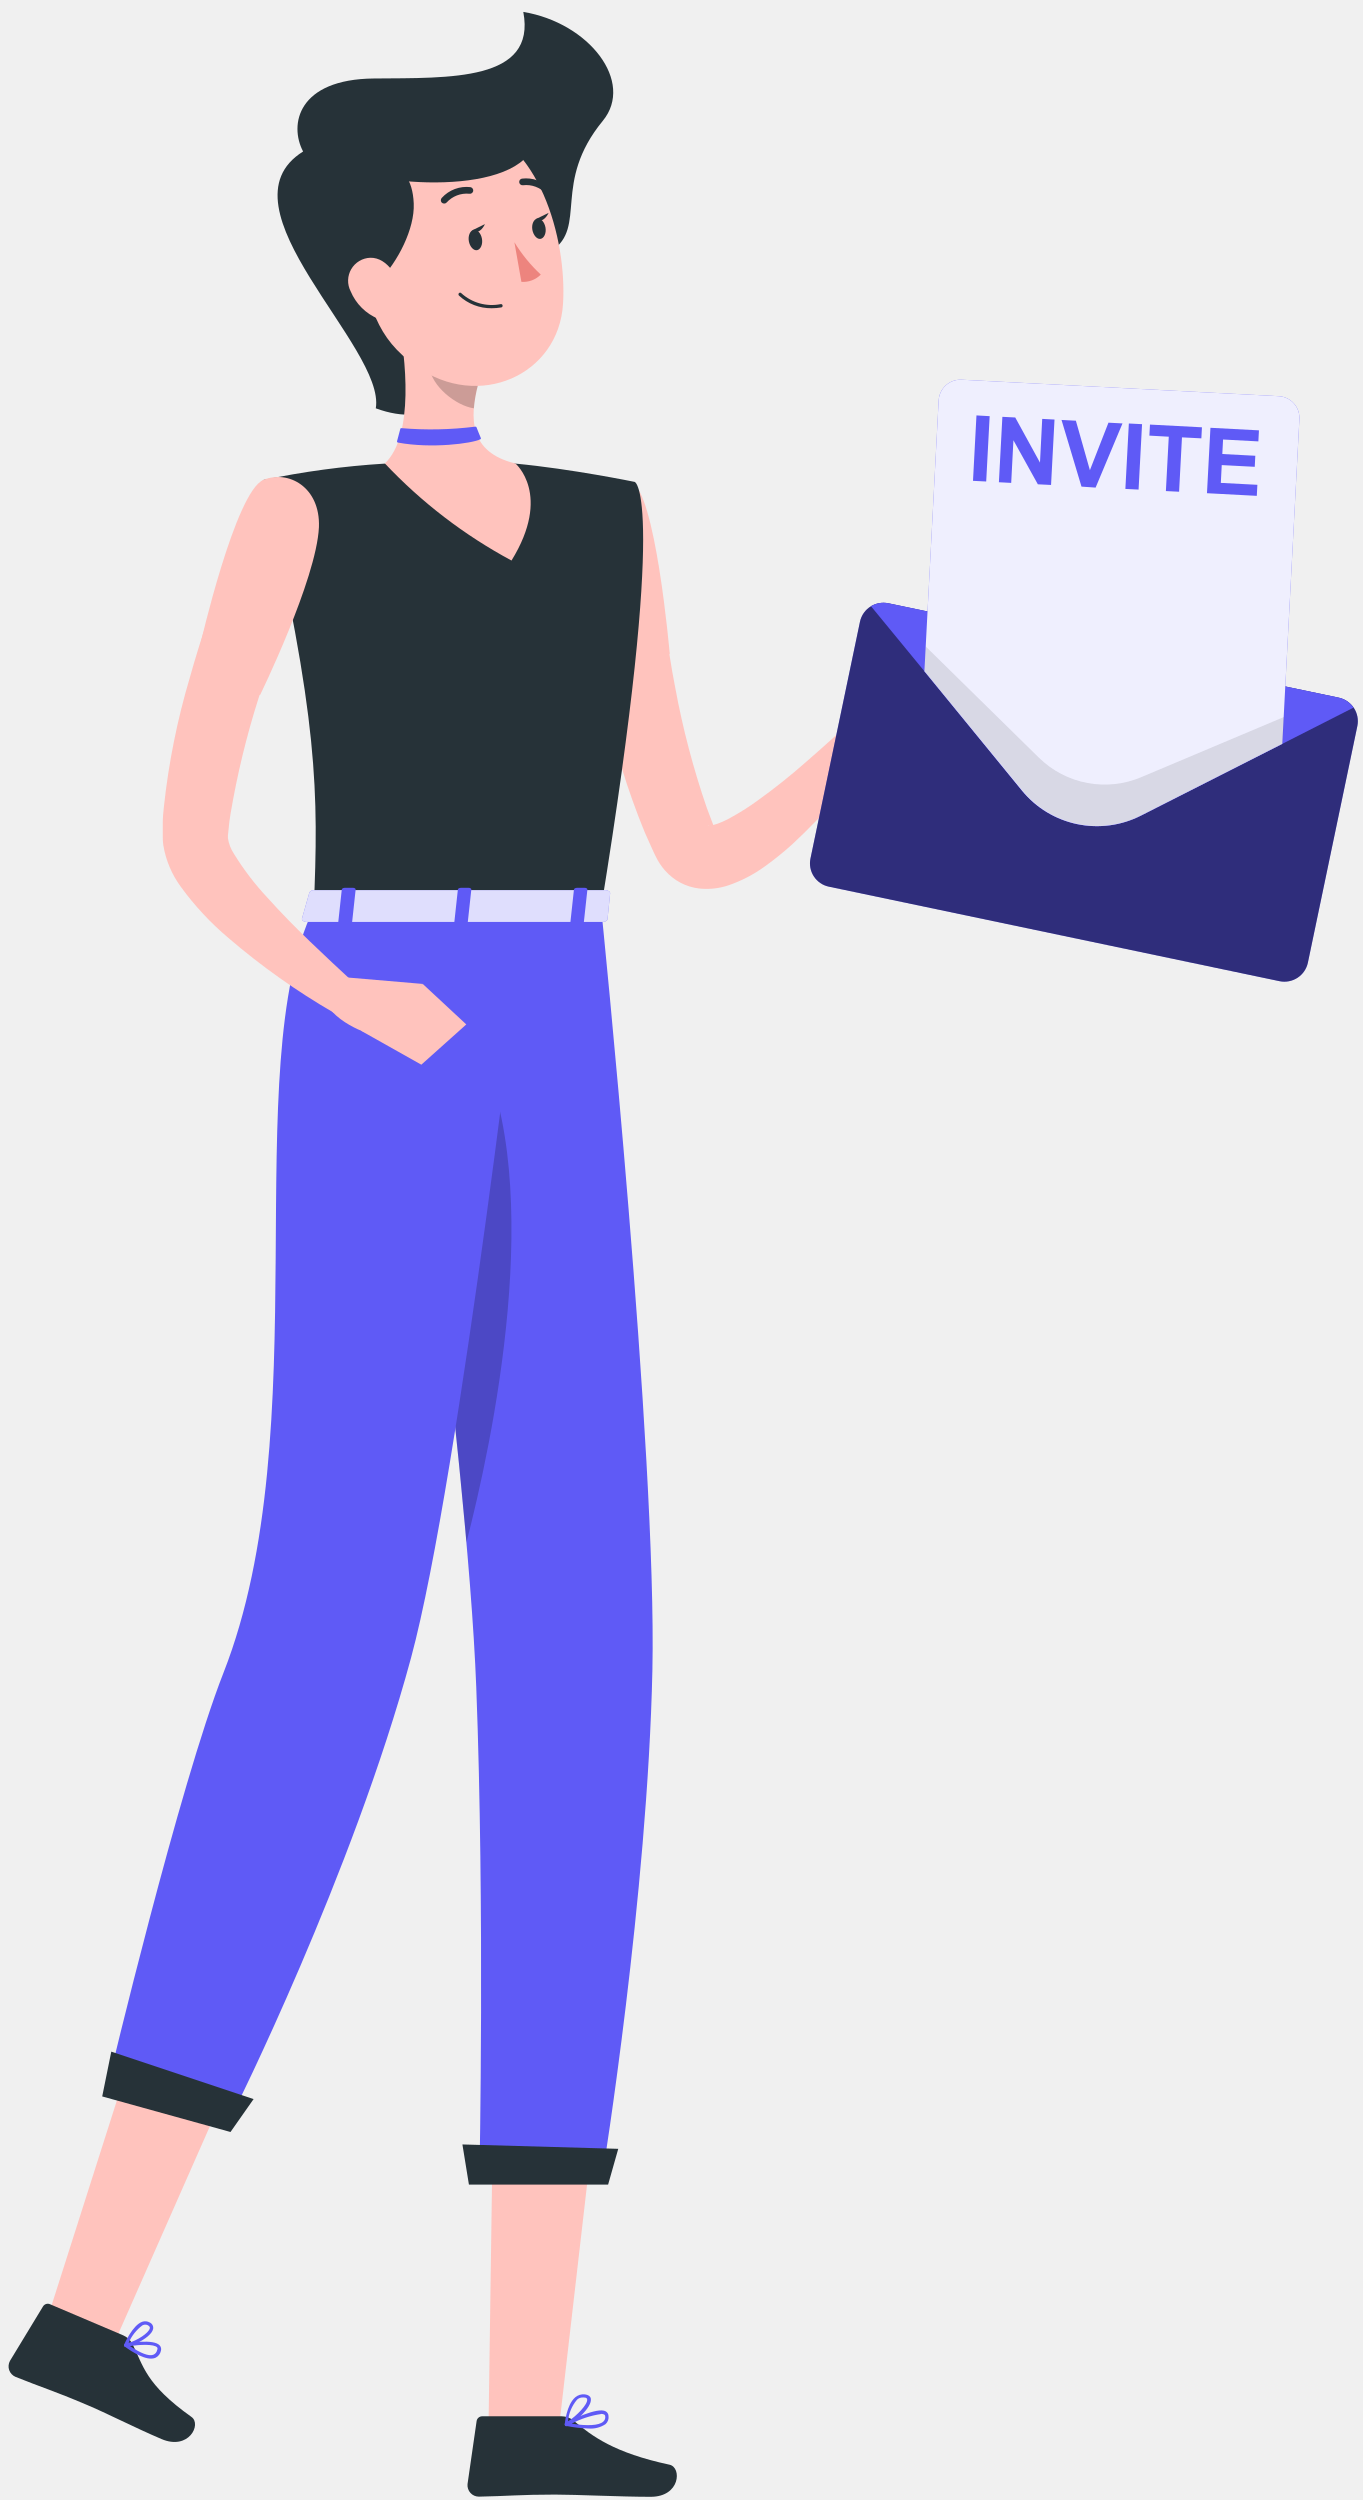
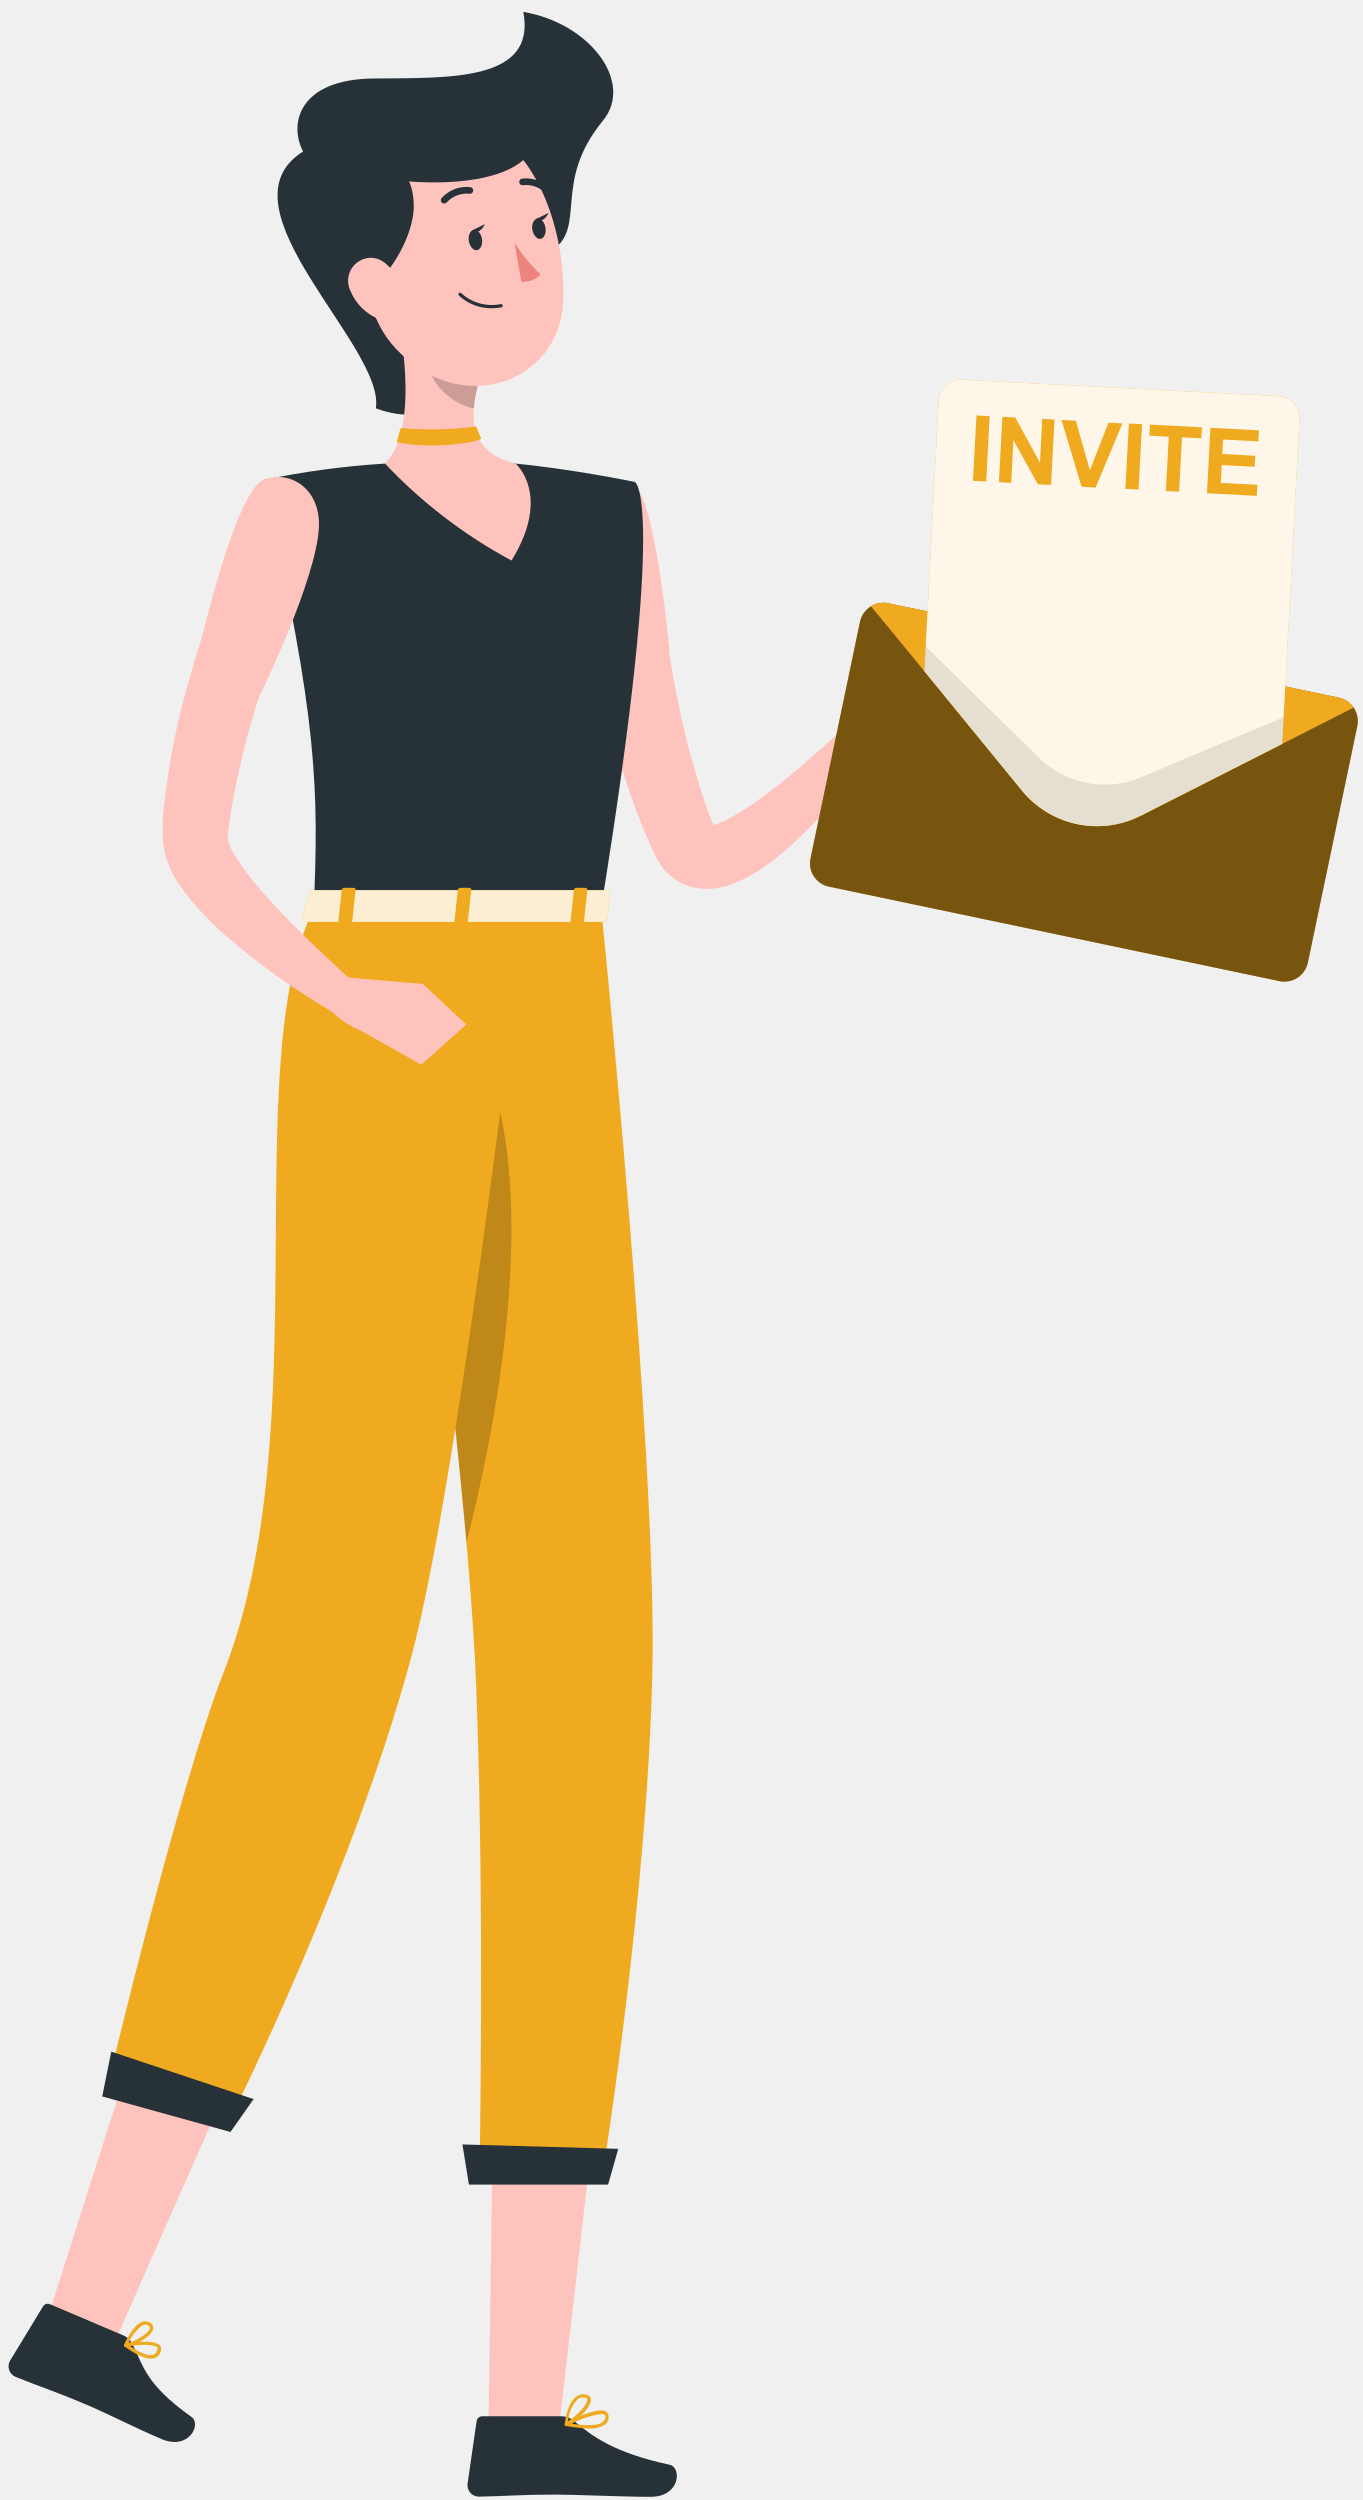
<svg xmlns="http://www.w3.org/2000/svg" width="109" height="200" viewbox="0 0 109 200" fill="none">
  <path d="M24.248 12.12C23.113 9.975 23.812 6.332 29.918 6.279C36.023 6.226 42.919 6.51 41.864 0.953C47.144 1.831 50.773 6.556 48.226 9.665C44.141 14.635 47.005 18.152 44.127 20.066C40.121 22.746 38.847 35.906 30.063 32.666C30.881 27.795 17.153 16.555 24.248 12.12Z" fill="#263238" />
  <path d="M52.641 45.12C52.786 46.697 52.978 48.42 53.215 50.063C53.453 51.707 53.691 53.363 54.021 55.027C54.622 58.283 55.464 61.491 56.542 64.623L56.971 65.758L57.169 66.273C57.169 66.306 57.169 66.273 57.123 66.273C56.99 66.149 56.821 66.073 56.641 66.055C56.548 66.055 56.68 66.101 56.885 66.055C57.496 65.894 58.081 65.645 58.621 65.316C59.307 64.936 59.969 64.513 60.601 64.049C61.954 63.081 63.256 62.043 64.501 60.94C65.775 59.838 67.056 58.676 68.277 57.528L70.468 59.376C68.408 62.333 66.041 65.062 63.406 67.52C62.698 68.163 61.953 68.765 61.175 69.322C60.277 69.972 59.287 70.484 58.238 70.84C57.489 71.084 56.697 71.165 55.915 71.078C55.398 71.016 54.896 70.86 54.436 70.616C53.969 70.368 53.551 70.037 53.202 69.639C52.906 69.303 52.657 68.928 52.463 68.524C52.426 68.46 52.393 68.394 52.364 68.326L52.291 68.167L52.146 67.85L51.579 66.583C50.199 63.222 49.134 59.74 48.397 56.182C48.021 54.426 47.685 52.67 47.44 50.902C47.196 49.133 46.978 47.384 46.866 45.503L52.641 45.12Z" fill="#FFC3BD" />
  <path d="M50.45 38.56C52.43 39.074 53.578 52.294 53.578 52.294L48.259 55.495C48.259 55.495 45.044 45.727 45.533 41.51C45.889 38.441 48.945 38.177 50.45 38.56Z" fill="#FFC3BD" />
  <path d="M68.21 57.132L71.266 52.301L73.002 57.785C73.002 57.785 70.494 60.425 68.224 59.765L68.21 57.132Z" fill="#FFC3BD" />
  <path d="M75.754 50.697L76.956 55.376L73.002 57.785L71.266 52.301L75.754 50.697Z" fill="#FFC3BD" />
  <path d="M39.085 193.963H44.748L47.15 173.167H39.382L39.085 193.963Z" fill="#FFC3BD" />
  <path d="M3.524 186.32L9.009 187.739L17.43 168.652L9.84 166.507L3.524 186.32Z" fill="#FFC3BD" />
  <path d="M9.86 186.829L4.006 184.34C3.906 184.294 3.792 184.287 3.688 184.32C3.583 184.353 3.494 184.424 3.438 184.519L0.798 188.868C0.736 188.98 0.699 189.103 0.688 189.231C0.676 189.358 0.692 189.486 0.734 189.607C0.776 189.728 0.842 189.838 0.93 189.931C1.017 190.025 1.123 190.099 1.24 190.148C3.3 190.98 4.336 191.277 6.91 192.373C8.494 193.033 10.738 194.194 12.922 195.125C15.107 196.055 16.15 193.937 15.318 193.356C11.609 190.716 11.477 189.257 10.593 187.515C10.436 187.208 10.177 186.965 9.86 186.829V186.829Z" fill="#263238" />
  <path d="M44.939 193.303H38.577C38.467 193.302 38.361 193.341 38.279 193.413C38.196 193.485 38.142 193.584 38.128 193.693L37.402 198.728C37.389 198.856 37.403 198.984 37.443 199.105C37.483 199.227 37.548 199.338 37.634 199.433C37.72 199.528 37.824 199.603 37.941 199.655C38.058 199.706 38.185 199.732 38.313 199.732C40.53 199.692 41.613 199.567 44.398 199.567C46.114 199.567 49.678 199.745 52.054 199.745C54.43 199.745 54.555 197.395 53.565 197.177C49.13 196.227 47.381 194.907 45.889 193.653C45.623 193.429 45.287 193.305 44.939 193.303V193.303Z" fill="#263238" />
  <path d="M50.78 38.553C50.78 38.553 53.473 39.503 48.074 72.728H25.099C25.489 63.369 25.495 57.601 21.027 38.408C24.244 37.731 27.507 37.29 30.788 37.088C34.264 36.84 37.754 36.84 41.23 37.088C45.718 37.51 50.78 38.553 50.78 38.553Z" fill="#263238" />
  <path d="M31.825 25.32C32.485 28.679 33.145 34.837 30.789 37.075C33.726 40.192 37.147 42.815 40.92 44.843C44.18 39.563 41.23 37.075 41.23 37.075C37.488 36.184 37.58 33.405 38.233 30.791L31.825 25.32Z" fill="#FFC3BD" />
-   <path d="M32.089 34.25C34.067 34.419 36.058 34.379 38.029 34.131C38.048 34.128 38.067 34.132 38.084 34.141C38.101 34.151 38.114 34.166 38.121 34.184C38.181 34.336 38.339 34.751 38.464 35.035C38.474 35.054 38.475 35.075 38.469 35.095C38.463 35.114 38.45 35.131 38.431 35.141C37.771 35.477 34.504 35.906 31.831 35.405C31.819 35.403 31.808 35.398 31.797 35.391C31.787 35.384 31.779 35.374 31.773 35.364C31.766 35.353 31.762 35.341 31.761 35.329C31.76 35.317 31.761 35.304 31.765 35.293C31.871 34.897 31.983 34.474 32.023 34.316C32.024 34.299 32.032 34.283 32.044 34.271C32.056 34.259 32.072 34.251 32.089 34.25V34.25Z" fill="#5F5AF6" />
+   <path d="M32.089 34.25C34.067 34.419 36.058 34.379 38.029 34.131C38.048 34.128 38.067 34.132 38.084 34.141C38.101 34.151 38.114 34.166 38.121 34.184C38.181 34.336 38.339 34.751 38.464 35.035C38.474 35.054 38.475 35.075 38.469 35.095C38.463 35.114 38.45 35.131 38.431 35.141C37.771 35.477 34.504 35.906 31.831 35.405C31.819 35.403 31.808 35.398 31.797 35.391C31.787 35.384 31.779 35.374 31.773 35.364C31.766 35.353 31.762 35.341 31.761 35.329C31.76 35.317 31.761 35.304 31.765 35.293C31.871 34.897 31.983 34.474 32.023 34.316C32.024 34.299 32.032 34.283 32.044 34.271C32.056 34.259 32.072 34.251 32.089 34.25V34.25Z" fill="#f0aa1f" />
  <path opacity="0.2" d="M34.438 27.577L38.233 30.818C38.072 31.423 37.964 32.042 37.91 32.666C36.478 32.461 34.511 30.89 34.359 29.366C34.282 28.77 34.308 28.164 34.438 27.577V27.577Z" fill="black" />
  <path d="M28.28 19.182C29.601 24.647 30.036 26.983 33.33 29.326C38.279 32.844 44.701 30.032 45.044 24.29C45.355 19.116 43.144 11.051 37.349 9.81C36.072 9.53 34.745 9.581 33.494 9.959C32.243 10.336 31.109 11.027 30.2 11.966C29.291 12.905 28.638 14.062 28.302 15.325C27.966 16.587 27.959 17.915 28.28 19.182V19.182Z" fill="#FFC3BD" />
-   <path d="M48.1 72.728C48.1 72.728 52.562 116.347 52.192 133.613C51.809 151.578 48.232 173.787 48.232 173.787H38.359C38.359 173.787 38.781 152.627 38.101 134.986C37.369 115.753 31.257 72.728 31.257 72.728H48.1Z" fill="#5F5AF6" />
+   <path d="M48.1 72.728C48.1 72.728 52.562 116.347 52.192 133.613C51.809 151.578 48.232 173.787 48.232 173.787H38.359C38.359 173.787 38.781 152.627 38.101 134.986C37.369 115.753 31.257 72.728 31.257 72.728H48.1Z" fill="#f0aa1f" />
  <path d="M37.514 174.77H48.648L49.46 171.906L36.993 171.556L37.514 174.77Z" fill="#263238" />
  <path opacity="0.2" d="M38.181 83.585C43.824 94.943 39.309 115.674 37.316 123.383C36.293 111.8 34.564 97.643 33.217 87.248C34.075 81.367 35.6 78.344 38.181 83.585Z" fill="black" />
-   <path d="M42.022 72.728C42.022 72.728 36.814 118.076 32.881 132.636C28.208 149.915 18.664 169.002 18.664 169.002L8.764 166.21C8.764 166.21 14.315 142.912 17.886 133.804C25.509 114.374 18.981 85.413 25.073 72.728H42.022Z" fill="#5F5AF6" />
+   <path d="M42.022 72.728C42.022 72.728 36.814 118.076 32.881 132.636C28.208 149.915 18.664 169.002 18.664 169.002L8.764 166.21C8.764 166.21 14.315 142.912 17.886 133.804C25.509 114.374 18.981 85.413 25.073 72.728H42.022Z" fill="#f0aa1f" />
  <path d="M8.177 167.715L18.44 170.56L20.288 167.926L8.903 164.131L8.177 167.715Z" fill="#263238" />
  <path d="M37.507 19.294C37.587 19.743 37.89 20.066 38.167 20.014C38.444 19.961 38.636 19.552 38.557 19.103C38.477 18.654 38.174 18.331 37.897 18.383C37.62 18.436 37.428 18.845 37.507 19.294Z" fill="#263238" />
  <path d="M42.589 18.39C42.675 18.839 42.972 19.162 43.249 19.109C43.526 19.057 43.718 18.654 43.639 18.205C43.559 17.756 43.256 17.433 42.979 17.486C42.702 17.539 42.51 17.941 42.589 18.39Z" fill="#263238" />
  <path d="M42.86 17.532L43.89 17.03C43.89 17.03 43.474 17.968 42.86 17.532Z" fill="#263238" />
  <path d="M41.151 19.38C41.734 20.334 42.444 21.205 43.263 21.967C43.061 22.17 42.819 22.327 42.551 22.428C42.283 22.528 41.997 22.569 41.712 22.548L41.151 19.38Z" fill="#ED847E" />
  <path d="M39.336 24.66C39.592 24.66 39.848 24.637 40.101 24.594C40.119 24.591 40.135 24.584 40.15 24.575C40.165 24.565 40.178 24.552 40.188 24.537C40.198 24.523 40.204 24.506 40.208 24.488C40.211 24.471 40.211 24.453 40.207 24.436C40.204 24.418 40.199 24.402 40.19 24.387C40.18 24.372 40.168 24.359 40.154 24.349C40.14 24.34 40.124 24.333 40.107 24.329C40.09 24.326 40.072 24.326 40.055 24.33C39.497 24.442 38.921 24.42 38.373 24.268C37.825 24.115 37.32 23.836 36.9 23.452C36.888 23.439 36.874 23.429 36.858 23.422C36.842 23.415 36.825 23.412 36.808 23.412C36.79 23.412 36.773 23.415 36.757 23.422C36.741 23.429 36.727 23.439 36.715 23.452C36.691 23.478 36.677 23.512 36.677 23.548C36.677 23.584 36.691 23.618 36.715 23.644C37.425 24.308 38.364 24.672 39.336 24.66Z" fill="#263238" />
  <path d="M26.446 11.348C29.693 12.945 32.934 12.252 33.099 16.285C33.264 20.317 27.713 26.845 26.446 22.225C25.179 17.605 26.446 11.348 26.446 11.348Z" fill="#263238" />
  <path d="M27.416 13.44C31.607 15.136 43.15 15.578 42.9 10.404C42.649 5.23 32.67 7.52 29.812 8.629C26.954 9.737 27.416 13.44 27.416 13.44Z" fill="#263238" />
  <path d="M28.05 23.3C28.257 23.797 28.56 24.248 28.942 24.627C29.323 25.007 29.776 25.307 30.274 25.511C31.594 26.053 32.432 24.891 32.194 23.531C31.977 22.324 31.026 20.581 29.62 20.621C29.311 20.632 29.009 20.721 28.744 20.88C28.478 21.039 28.257 21.263 28.1 21.53C27.943 21.797 27.857 22.099 27.848 22.409C27.839 22.718 27.909 23.025 28.05 23.3V23.3Z" fill="#FFC3BD" />
  <path d="M35.541 16.285C35.577 16.285 35.613 16.278 35.646 16.263C35.679 16.248 35.708 16.226 35.732 16.199C35.958 15.95 36.239 15.757 36.553 15.635C36.867 15.514 37.205 15.467 37.54 15.499C37.61 15.511 37.682 15.496 37.741 15.457C37.8 15.417 37.841 15.357 37.857 15.288C37.869 15.217 37.853 15.145 37.812 15.086C37.772 15.027 37.71 14.986 37.639 14.971C37.216 14.921 36.786 14.973 36.387 15.122C35.988 15.271 35.63 15.514 35.343 15.829C35.293 15.881 35.266 15.949 35.266 16.021C35.266 16.092 35.293 16.16 35.343 16.212C35.397 16.261 35.468 16.287 35.541 16.285V16.285Z" fill="#263238" />
  <path d="M43.863 15.592C43.897 15.593 43.931 15.587 43.963 15.574C43.995 15.562 44.024 15.543 44.048 15.519C44.073 15.494 44.093 15.465 44.106 15.433C44.12 15.401 44.127 15.366 44.127 15.331C44.127 15.296 44.12 15.261 44.106 15.229C44.093 15.197 44.073 15.167 44.048 15.143C43.763 14.826 43.404 14.583 43.004 14.435C42.604 14.286 42.174 14.237 41.751 14.291C41.717 14.298 41.684 14.311 41.655 14.33C41.626 14.349 41.601 14.374 41.581 14.402C41.561 14.431 41.548 14.464 41.541 14.498C41.533 14.532 41.533 14.567 41.54 14.602C41.553 14.671 41.593 14.733 41.651 14.774C41.709 14.815 41.78 14.831 41.85 14.819C42.182 14.78 42.519 14.819 42.833 14.934C43.147 15.048 43.43 15.235 43.659 15.479C43.683 15.512 43.713 15.539 43.749 15.558C43.784 15.578 43.823 15.589 43.863 15.592V15.592Z" fill="#263238" />
  <path d="M23.898 46.631C22.756 49.615 21.661 52.75 20.691 55.832C19.722 58.872 18.97 61.978 18.44 65.125C18.367 65.507 18.334 65.884 18.295 66.26L18.235 66.821V67.058C18.301 67.497 18.461 67.915 18.704 68.286C19.485 69.559 20.394 70.748 21.417 71.837C23.535 74.206 25.977 76.457 28.386 78.688L26.716 81.024C23.723 79.295 20.897 77.291 18.275 75.038C16.854 73.839 15.582 72.474 14.487 70.972C13.748 69.976 13.259 68.817 13.061 67.593C13.033 67.374 13.02 67.154 13.021 66.933C13.021 66.794 13.021 66.788 13.021 66.715V66.544V65.884C13.021 65.422 13.061 64.96 13.114 64.517C13.489 61.032 14.181 57.588 15.18 54.228C16.108 50.91 17.227 47.649 18.532 44.46L23.898 46.631Z" fill="#FFC3BD" />
  <path d="M21.08 38.388C18.823 39.312 15.998 51.661 15.998 51.661L20.796 55.621C20.796 55.621 25.317 46.381 25.515 42.17C25.634 38.956 23.06 37.576 21.08 38.388Z" fill="#FFC3BD" />
-   <path d="M12.46 188.611C12.564 188.557 12.654 188.481 12.725 188.389C12.795 188.297 12.845 188.19 12.87 188.076C12.895 187.999 12.899 187.917 12.882 187.838C12.864 187.759 12.826 187.686 12.771 187.627C12.282 187.093 10.262 187.442 10.031 187.482C10.006 187.489 9.983 187.502 9.965 187.521C9.946 187.539 9.933 187.562 9.926 187.588C9.92 187.613 9.922 187.64 9.931 187.665C9.94 187.69 9.957 187.711 9.979 187.726C10.586 188.168 11.708 188.881 12.381 188.644C12.409 188.637 12.436 188.626 12.46 188.611V188.611ZM10.401 187.68C11.213 187.568 12.315 187.515 12.572 187.792C12.592 187.823 12.602 187.858 12.602 187.894C12.602 187.931 12.592 187.966 12.572 187.997C12.558 188.082 12.522 188.162 12.468 188.229C12.413 188.296 12.343 188.348 12.262 188.38C11.926 188.518 11.233 188.261 10.401 187.68Z" fill="#5F5AF6" />
-   <path d="M10.976 187.442C11.563 187.159 12.164 186.723 12.249 186.32C12.27 186.216 12.255 186.107 12.206 186.012C12.157 185.917 12.076 185.842 11.979 185.799C11.89 185.747 11.791 185.715 11.688 185.705C11.586 185.695 11.482 185.706 11.385 185.74C10.613 186.004 9.959 187.502 9.933 187.561C9.921 187.581 9.915 187.604 9.915 187.627C9.915 187.65 9.921 187.673 9.933 187.693C9.945 187.713 9.963 187.728 9.984 187.737C10.005 187.747 10.029 187.75 10.052 187.746C10.373 187.693 10.685 187.591 10.976 187.442V187.442ZM11.391 186.03L11.47 185.997C11.532 185.974 11.597 185.966 11.662 185.971C11.727 185.977 11.79 185.997 11.847 186.03C11.992 186.116 11.998 186.202 11.985 186.261C11.906 186.65 10.956 187.244 10.289 187.429C10.527 186.874 10.908 186.392 11.391 186.03V186.03Z" fill="#5F5AF6" />
-   <path d="M47.064 194.28C47.55 194.325 48.037 194.201 48.444 193.93C48.535 193.848 48.604 193.745 48.646 193.63C48.687 193.515 48.699 193.391 48.681 193.27C48.677 193.196 48.655 193.123 48.616 193.06C48.576 192.996 48.522 192.944 48.457 192.907C47.797 192.531 45.507 193.686 45.249 193.818C45.224 193.83 45.203 193.85 45.19 193.875C45.177 193.9 45.172 193.929 45.177 193.957C45.181 193.984 45.194 194.009 45.212 194.029C45.231 194.049 45.255 194.063 45.282 194.069C45.869 194.192 46.465 194.263 47.064 194.28V194.28ZM48.074 193.112C48.16 193.107 48.246 193.123 48.325 193.158C48.352 193.171 48.375 193.192 48.391 193.218C48.408 193.243 48.417 193.273 48.417 193.303C48.43 193.382 48.422 193.463 48.394 193.538C48.366 193.613 48.32 193.68 48.259 193.732C47.916 194.042 46.985 194.095 45.731 193.891C46.463 193.504 47.255 193.245 48.074 193.125V193.112Z" fill="#5F5AF6" />
-   <path d="M45.309 194.095H45.368C46.028 193.792 47.348 192.571 47.269 191.93C47.269 191.779 47.137 191.587 46.767 191.548C46.635 191.535 46.501 191.549 46.374 191.589C46.248 191.629 46.13 191.693 46.028 191.779C45.315 192.373 45.183 193.897 45.177 193.963C45.176 193.986 45.181 194.009 45.191 194.03C45.202 194.051 45.217 194.069 45.236 194.082C45.258 194.096 45.284 194.1 45.309 194.095V194.095ZM46.629 191.798H46.708C46.952 191.798 46.972 191.917 46.972 191.95C47.038 192.34 46.134 193.27 45.441 193.712C45.495 193.07 45.749 192.461 46.167 191.97C46.233 191.909 46.311 191.862 46.396 191.833C46.481 191.803 46.572 191.792 46.662 191.798H46.629Z" fill="#5F5AF6" />
-   <path d="M24.756 71.381L24.169 73.441C24.09 73.599 24.274 73.757 24.545 73.757H48.213C48.417 73.757 48.589 73.658 48.602 73.526L48.813 71.467C48.813 71.329 48.648 71.21 48.417 71.21H25.133C25.06 71.203 24.988 71.215 24.922 71.246C24.855 71.276 24.799 71.323 24.756 71.381V71.381Z" fill="#5F5AF6" />
+   <path d="M12.46 188.611C12.564 188.557 12.654 188.481 12.725 188.389C12.795 188.297 12.845 188.19 12.87 188.076C12.895 187.999 12.899 187.917 12.882 187.838C12.864 187.759 12.826 187.686 12.771 187.627C12.282 187.093 10.262 187.442 10.031 187.482C10.006 187.489 9.983 187.502 9.965 187.521C9.946 187.539 9.933 187.562 9.926 187.588C9.92 187.613 9.922 187.64 9.931 187.665C9.94 187.69 9.957 187.711 9.979 187.726C10.586 188.168 11.708 188.881 12.381 188.644C12.409 188.637 12.436 188.626 12.46 188.611V188.611ZM10.401 187.68C11.213 187.568 12.315 187.515 12.572 187.792C12.592 187.823 12.602 187.858 12.602 187.894C12.602 187.931 12.592 187.966 12.572 187.997C12.558 188.082 12.522 188.162 12.468 188.229C12.413 188.296 12.343 188.348 12.262 188.38C11.926 188.518 11.233 188.261 10.401 187.68Z" fill="#f0aa1f" />
+   <path d="M10.976 187.442C11.563 187.159 12.164 186.723 12.249 186.32C12.27 186.216 12.255 186.107 12.206 186.012C12.157 185.917 12.076 185.842 11.979 185.799C11.89 185.747 11.791 185.715 11.688 185.705C11.586 185.695 11.482 185.706 11.385 185.74C10.613 186.004 9.959 187.502 9.933 187.561C9.921 187.581 9.915 187.604 9.915 187.627C9.915 187.65 9.921 187.673 9.933 187.693C9.945 187.713 9.963 187.728 9.984 187.737C10.005 187.747 10.029 187.75 10.052 187.746C10.373 187.693 10.685 187.591 10.976 187.442V187.442ZM11.391 186.03L11.47 185.997C11.532 185.974 11.597 185.966 11.662 185.971C11.727 185.977 11.79 185.997 11.847 186.03C11.992 186.116 11.998 186.202 11.985 186.261C11.906 186.65 10.956 187.244 10.289 187.429C10.527 186.874 10.908 186.392 11.391 186.03V186.03Z" fill="#f0aa1f" />
+   <path d="M47.064 194.28C47.55 194.325 48.037 194.201 48.444 193.93C48.535 193.848 48.604 193.745 48.646 193.63C48.687 193.515 48.699 193.391 48.681 193.27C48.677 193.196 48.655 193.123 48.616 193.06C48.576 192.996 48.522 192.944 48.457 192.907C47.797 192.531 45.507 193.686 45.249 193.818C45.224 193.83 45.203 193.85 45.19 193.875C45.177 193.9 45.172 193.929 45.177 193.957C45.181 193.984 45.194 194.009 45.212 194.029C45.231 194.049 45.255 194.063 45.282 194.069C45.869 194.192 46.465 194.263 47.064 194.28V194.28ZM48.074 193.112C48.16 193.107 48.246 193.123 48.325 193.158C48.352 193.171 48.375 193.192 48.391 193.218C48.408 193.243 48.417 193.273 48.417 193.303C48.43 193.382 48.422 193.463 48.394 193.538C48.366 193.613 48.32 193.68 48.259 193.732C47.916 194.042 46.985 194.095 45.731 193.891C46.463 193.504 47.255 193.245 48.074 193.125V193.112Z" fill="#f0aa1f" />
+   <path d="M45.309 194.095H45.368C46.028 193.792 47.348 192.571 47.269 191.93C47.269 191.779 47.137 191.587 46.767 191.548C46.635 191.535 46.501 191.549 46.374 191.589C46.248 191.629 46.13 191.693 46.028 191.779C45.315 192.373 45.183 193.897 45.177 193.963C45.176 193.986 45.181 194.009 45.191 194.03C45.202 194.051 45.217 194.069 45.236 194.082C45.258 194.096 45.284 194.1 45.309 194.095V194.095ZM46.629 191.798H46.708C46.952 191.798 46.972 191.917 46.972 191.95C47.038 192.34 46.134 193.27 45.441 193.712C45.495 193.07 45.749 192.461 46.167 191.97C46.233 191.909 46.311 191.862 46.396 191.833C46.481 191.803 46.572 191.792 46.662 191.798H46.629Z" fill="#f0aa1f" />
+   <path d="M24.756 71.381L24.169 73.441C24.09 73.599 24.274 73.757 24.545 73.757H48.213C48.417 73.757 48.589 73.658 48.602 73.526L48.813 71.467C48.813 71.329 48.648 71.21 48.417 71.21H25.133C25.06 71.203 24.988 71.215 24.922 71.246C24.855 71.276 24.799 71.323 24.756 71.381V71.381Z" fill="#f0aa1f" />
  <path opacity="0.8" d="M24.756 71.381L24.169 73.441C24.09 73.599 24.274 73.757 24.545 73.757H48.213C48.417 73.757 48.589 73.658 48.602 73.526L48.813 71.467C48.813 71.329 48.648 71.21 48.417 71.21H25.133C25.06 71.203 24.988 71.215 24.922 71.246C24.855 71.276 24.799 71.323 24.756 71.381V71.381Z" fill="white" />
-   <path d="M27.884 73.982H27.258C27.139 73.982 27.04 73.922 27.053 73.843L27.343 71.164C27.343 71.091 27.462 71.025 27.581 71.025H28.241C28.366 71.025 28.459 71.091 28.452 71.164L28.162 73.843C28.116 73.922 28.01 73.982 27.884 73.982Z" fill="#5F5AF6" />
-   <path d="M46.457 73.982H45.837C45.711 73.982 45.619 73.922 45.625 73.843L45.916 71.164C45.916 71.091 46.035 71.025 46.16 71.025H46.78C46.906 71.025 46.998 71.091 46.992 71.164L46.701 73.843C46.694 73.922 46.582 73.982 46.457 73.982Z" fill="#5F5AF6" />
-   <path d="M37.171 73.982H36.55C36.425 73.982 36.326 73.922 36.339 73.843L36.63 71.164C36.63 71.091 36.748 71.025 36.874 71.025H37.494C37.62 71.025 37.712 71.091 37.706 71.164L37.415 73.843C37.402 73.922 37.296 73.982 37.171 73.982Z" fill="#5F5AF6" />
+   <path d="M27.884 73.982H27.258C27.139 73.982 27.04 73.922 27.053 73.843L27.343 71.164C27.343 71.091 27.462 71.025 27.581 71.025H28.241C28.366 71.025 28.459 71.091 28.452 71.164L28.162 73.843C28.116 73.922 28.01 73.982 27.884 73.982Z" fill="#f0aa1f" />
+   <path d="M46.457 73.982H45.837C45.711 73.982 45.619 73.922 45.625 73.843L45.916 71.164C45.916 71.091 46.035 71.025 46.16 71.025H46.78C46.906 71.025 46.998 71.091 46.992 71.164L46.701 73.843C46.694 73.922 46.582 73.982 46.457 73.982Z" fill="#f0aa1f" />
+   <path d="M37.171 73.982H36.55C36.425 73.982 36.326 73.922 36.339 73.843L36.63 71.164C36.63 71.091 36.748 71.025 36.874 71.025H37.494C37.62 71.025 37.712 71.091 37.706 71.164L37.415 73.843C37.402 73.922 37.296 73.982 37.171 73.982Z" fill="#f0aa1f" />
  <path d="M27.72 78.193L33.818 78.714L29.746 82.78C29.746 82.78 26.255 81.77 25.786 79.48L27.72 78.193Z" fill="#FFC3BD" />
-   <path d="M68.798 49.74L64.838 68.682C64.787 68.926 64.784 69.178 64.831 69.424C64.877 69.669 64.971 69.903 65.108 70.112C65.244 70.321 65.421 70.501 65.627 70.642C65.833 70.783 66.065 70.882 66.31 70.933L102.372 78.496C102.867 78.596 103.382 78.497 103.804 78.22C104.227 77.944 104.523 77.511 104.629 77.018L108.589 58.076C108.689 57.582 108.591 57.068 108.316 56.646C108.04 56.224 107.61 55.926 107.118 55.819L71.055 48.262C70.584 48.167 70.095 48.252 69.682 48.499C69.457 48.633 69.262 48.813 69.11 49.027C68.958 49.24 68.852 49.483 68.798 49.74V49.74Z" fill="#5F5AF6" />
+   <path d="M68.798 49.74L64.838 68.682C64.787 68.926 64.784 69.178 64.831 69.424C64.877 69.669 64.971 69.903 65.108 70.112C65.244 70.321 65.421 70.501 65.627 70.642C65.833 70.783 66.065 70.882 66.31 70.933L102.372 78.496C102.867 78.596 103.382 78.497 103.804 78.22C104.227 77.944 104.523 77.511 104.629 77.018L108.589 58.076C108.689 57.582 108.591 57.068 108.316 56.646C108.04 56.224 107.61 55.926 107.118 55.819L71.055 48.262C70.584 48.167 70.095 48.252 69.682 48.499C69.457 48.633 69.262 48.813 69.11 49.027C68.958 49.24 68.852 49.483 68.798 49.74V49.74Z" fill="#f0aa1f" />
  <path opacity="0.5" d="M68.798 49.74L64.838 68.682C64.787 68.926 64.784 69.178 64.831 69.424C64.877 69.669 64.971 69.903 65.108 70.112C65.244 70.321 65.421 70.501 65.627 70.642C65.833 70.783 66.065 70.882 66.31 70.933L102.372 78.496C102.867 78.596 103.382 78.497 103.804 78.22C104.227 77.944 104.523 77.511 104.629 77.018L108.589 58.076C108.689 57.582 108.591 57.068 108.316 56.646C108.04 56.224 107.61 55.926 107.118 55.819L71.055 48.262C70.584 48.167 70.095 48.252 69.682 48.499C69.457 48.633 69.262 48.813 69.11 49.027C68.958 49.24 68.852 49.483 68.798 49.74V49.74Z" fill="black" />
-   <path d="M108.279 56.611L102.583 59.508L91.284 65.243C89.711 66.047 87.91 66.289 86.18 65.929C84.45 65.569 82.895 64.628 81.774 63.263L73.953 53.7L69.676 48.493C70.091 48.248 70.582 48.164 71.055 48.255L74.203 48.915L102.821 54.914L107.111 55.812C107.588 55.92 108.005 56.206 108.279 56.611V56.611Z" fill="#5F5AF6" />
-   <path d="M103.95 33.563L102.821 54.941L102.583 59.508L91.284 65.243C89.711 66.047 87.91 66.289 86.18 65.929C84.45 65.569 82.896 64.628 81.774 63.263L73.953 53.7L74.203 48.915L75.094 32.019C75.122 31.561 75.328 31.132 75.669 30.824C76.01 30.517 76.457 30.356 76.916 30.376L102.306 31.696C102.538 31.708 102.764 31.767 102.972 31.868C103.181 31.969 103.367 32.111 103.52 32.285C103.673 32.458 103.79 32.661 103.864 32.881C103.937 33.1 103.967 33.332 103.95 33.563V33.563Z" fill="#5F5AF6" />
+   <path d="M108.279 56.611L102.583 59.508L91.284 65.243C89.711 66.047 87.91 66.289 86.18 65.929C84.45 65.569 82.895 64.628 81.774 63.263L73.953 53.7L69.676 48.493C70.091 48.248 70.582 48.164 71.055 48.255L74.203 48.915L102.821 54.914L107.111 55.812C107.588 55.92 108.005 56.206 108.279 56.611V56.611Z" fill="#f0aa1f" />
+   <path d="M103.95 33.563L102.821 54.941L102.583 59.508L91.284 65.243C89.711 66.047 87.91 66.289 86.18 65.929C84.45 65.569 82.896 64.628 81.774 63.263L73.953 53.7L74.203 48.915L75.094 32.019C75.122 31.561 75.328 31.132 75.669 30.824C76.01 30.517 76.457 30.356 76.916 30.376L102.306 31.696C102.538 31.708 102.764 31.767 102.972 31.868C103.181 31.969 103.367 32.111 103.52 32.285C103.673 32.458 103.79 32.661 103.864 32.881C103.937 33.1 103.967 33.332 103.95 33.563V33.563Z" fill="#f0aa1f" />
  <path opacity="0.9" d="M103.95 33.563L102.821 54.941L102.583 59.508L91.284 65.243C89.711 66.047 87.91 66.289 86.18 65.929C84.45 65.569 82.896 64.628 81.774 63.263L73.953 53.7L74.203 48.915L75.094 32.019C75.122 31.561 75.328 31.132 75.669 30.824C76.01 30.517 76.457 30.356 76.916 30.376L102.306 31.696C102.538 31.708 102.764 31.767 102.972 31.868C103.181 31.969 103.367 32.111 103.52 32.285C103.673 32.458 103.79 32.661 103.864 32.881C103.937 33.1 103.967 33.332 103.95 33.563V33.563Z" fill="white" />
  <path opacity="0.1" d="M83.12 60.623L74.058 51.72L73.953 53.7L81.8 63.25C82.922 64.615 84.477 65.556 86.207 65.916C87.936 66.276 89.737 66.034 91.311 65.23L102.61 59.495L102.722 57.356L91.33 62.161C89.963 62.747 88.453 62.914 86.992 62.64C85.53 62.367 84.182 61.664 83.12 60.623V60.623Z" fill="black" />
-   <path d="M77.84 38.467L78.117 33.233L79.173 33.293L78.896 38.52L77.84 38.467Z" fill="#5F5AF6" />
-   <path d="M79.912 38.579L80.19 33.346L81.219 33.398L83.199 37.009L83.377 33.511L84.361 33.563L84.084 38.797L83.028 38.744L81.074 35.22L80.896 38.632L79.912 38.579Z" fill="#5F5AF6" />
-   <path d="M86.519 38.929L84.922 33.596L86.07 33.656L87.192 37.616L88.677 33.814L89.799 33.874L87.648 39.008L86.519 38.929Z" fill="#5F5AF6" />
-   <path d="M90.03 39.114L90.308 33.88L91.364 33.933L91.086 39.167L90.03 39.114Z" fill="#5F5AF6" />
-   <path d="M93.271 39.286L93.502 34.936L91.951 34.85L91.997 33.966L96.155 34.184L96.109 35.068L94.558 34.989L94.327 39.338L93.271 39.286Z" fill="#5F5AF6" />
-   <path d="M96.558 39.457L96.835 34.223L100.716 34.428L100.669 35.312L97.845 35.161L97.785 36.322L100.425 36.461L100.379 37.345L97.739 37.207L97.666 38.632L100.59 38.784L100.544 39.668L96.558 39.457Z" fill="#5F5AF6" />
+   <path d="M77.84 38.467L78.117 33.233L79.173 33.293L78.896 38.52L77.84 38.467Z" fill="#f0aa1f" />
+   <path d="M79.912 38.579L80.19 33.346L81.219 33.398L83.199 37.009L83.377 33.511L84.361 33.563L84.084 38.797L83.028 38.744L81.074 35.22L80.896 38.632L79.912 38.579Z" fill="#f0aa1f" />
+   <path d="M86.519 38.929L84.922 33.596L86.07 33.656L87.192 37.616L88.677 33.814L89.799 33.874L87.648 39.008L86.519 38.929Z" fill="#f0aa1f" />
+   <path d="M90.03 39.114L90.308 33.88L91.364 33.933L91.086 39.167L90.03 39.114Z" fill="#f0aa1f" />
+   <path d="M93.271 39.286L93.502 34.936L91.951 34.85L91.997 33.966L96.155 34.184L96.109 35.068L94.558 34.989L94.327 39.338L93.271 39.286Z" fill="#f0aa1f" />
+   <path d="M96.558 39.457L96.835 34.223L100.716 34.428L100.669 35.312L97.845 35.161L97.785 36.322L100.425 36.461L100.379 37.345L97.739 37.207L97.666 38.632L100.59 38.784L100.544 39.668L96.558 39.457Z" fill="#f0aa1f" />
  <path d="M37.303 81.955L33.706 85.175L28.875 82.456L33.818 78.714L37.303 81.955Z" fill="#FFC3BD" />
  <path d="M37.772 18.43L38.794 17.928C38.794 17.928 38.392 18.872 37.772 18.43Z" fill="#263238" />
</svg>
